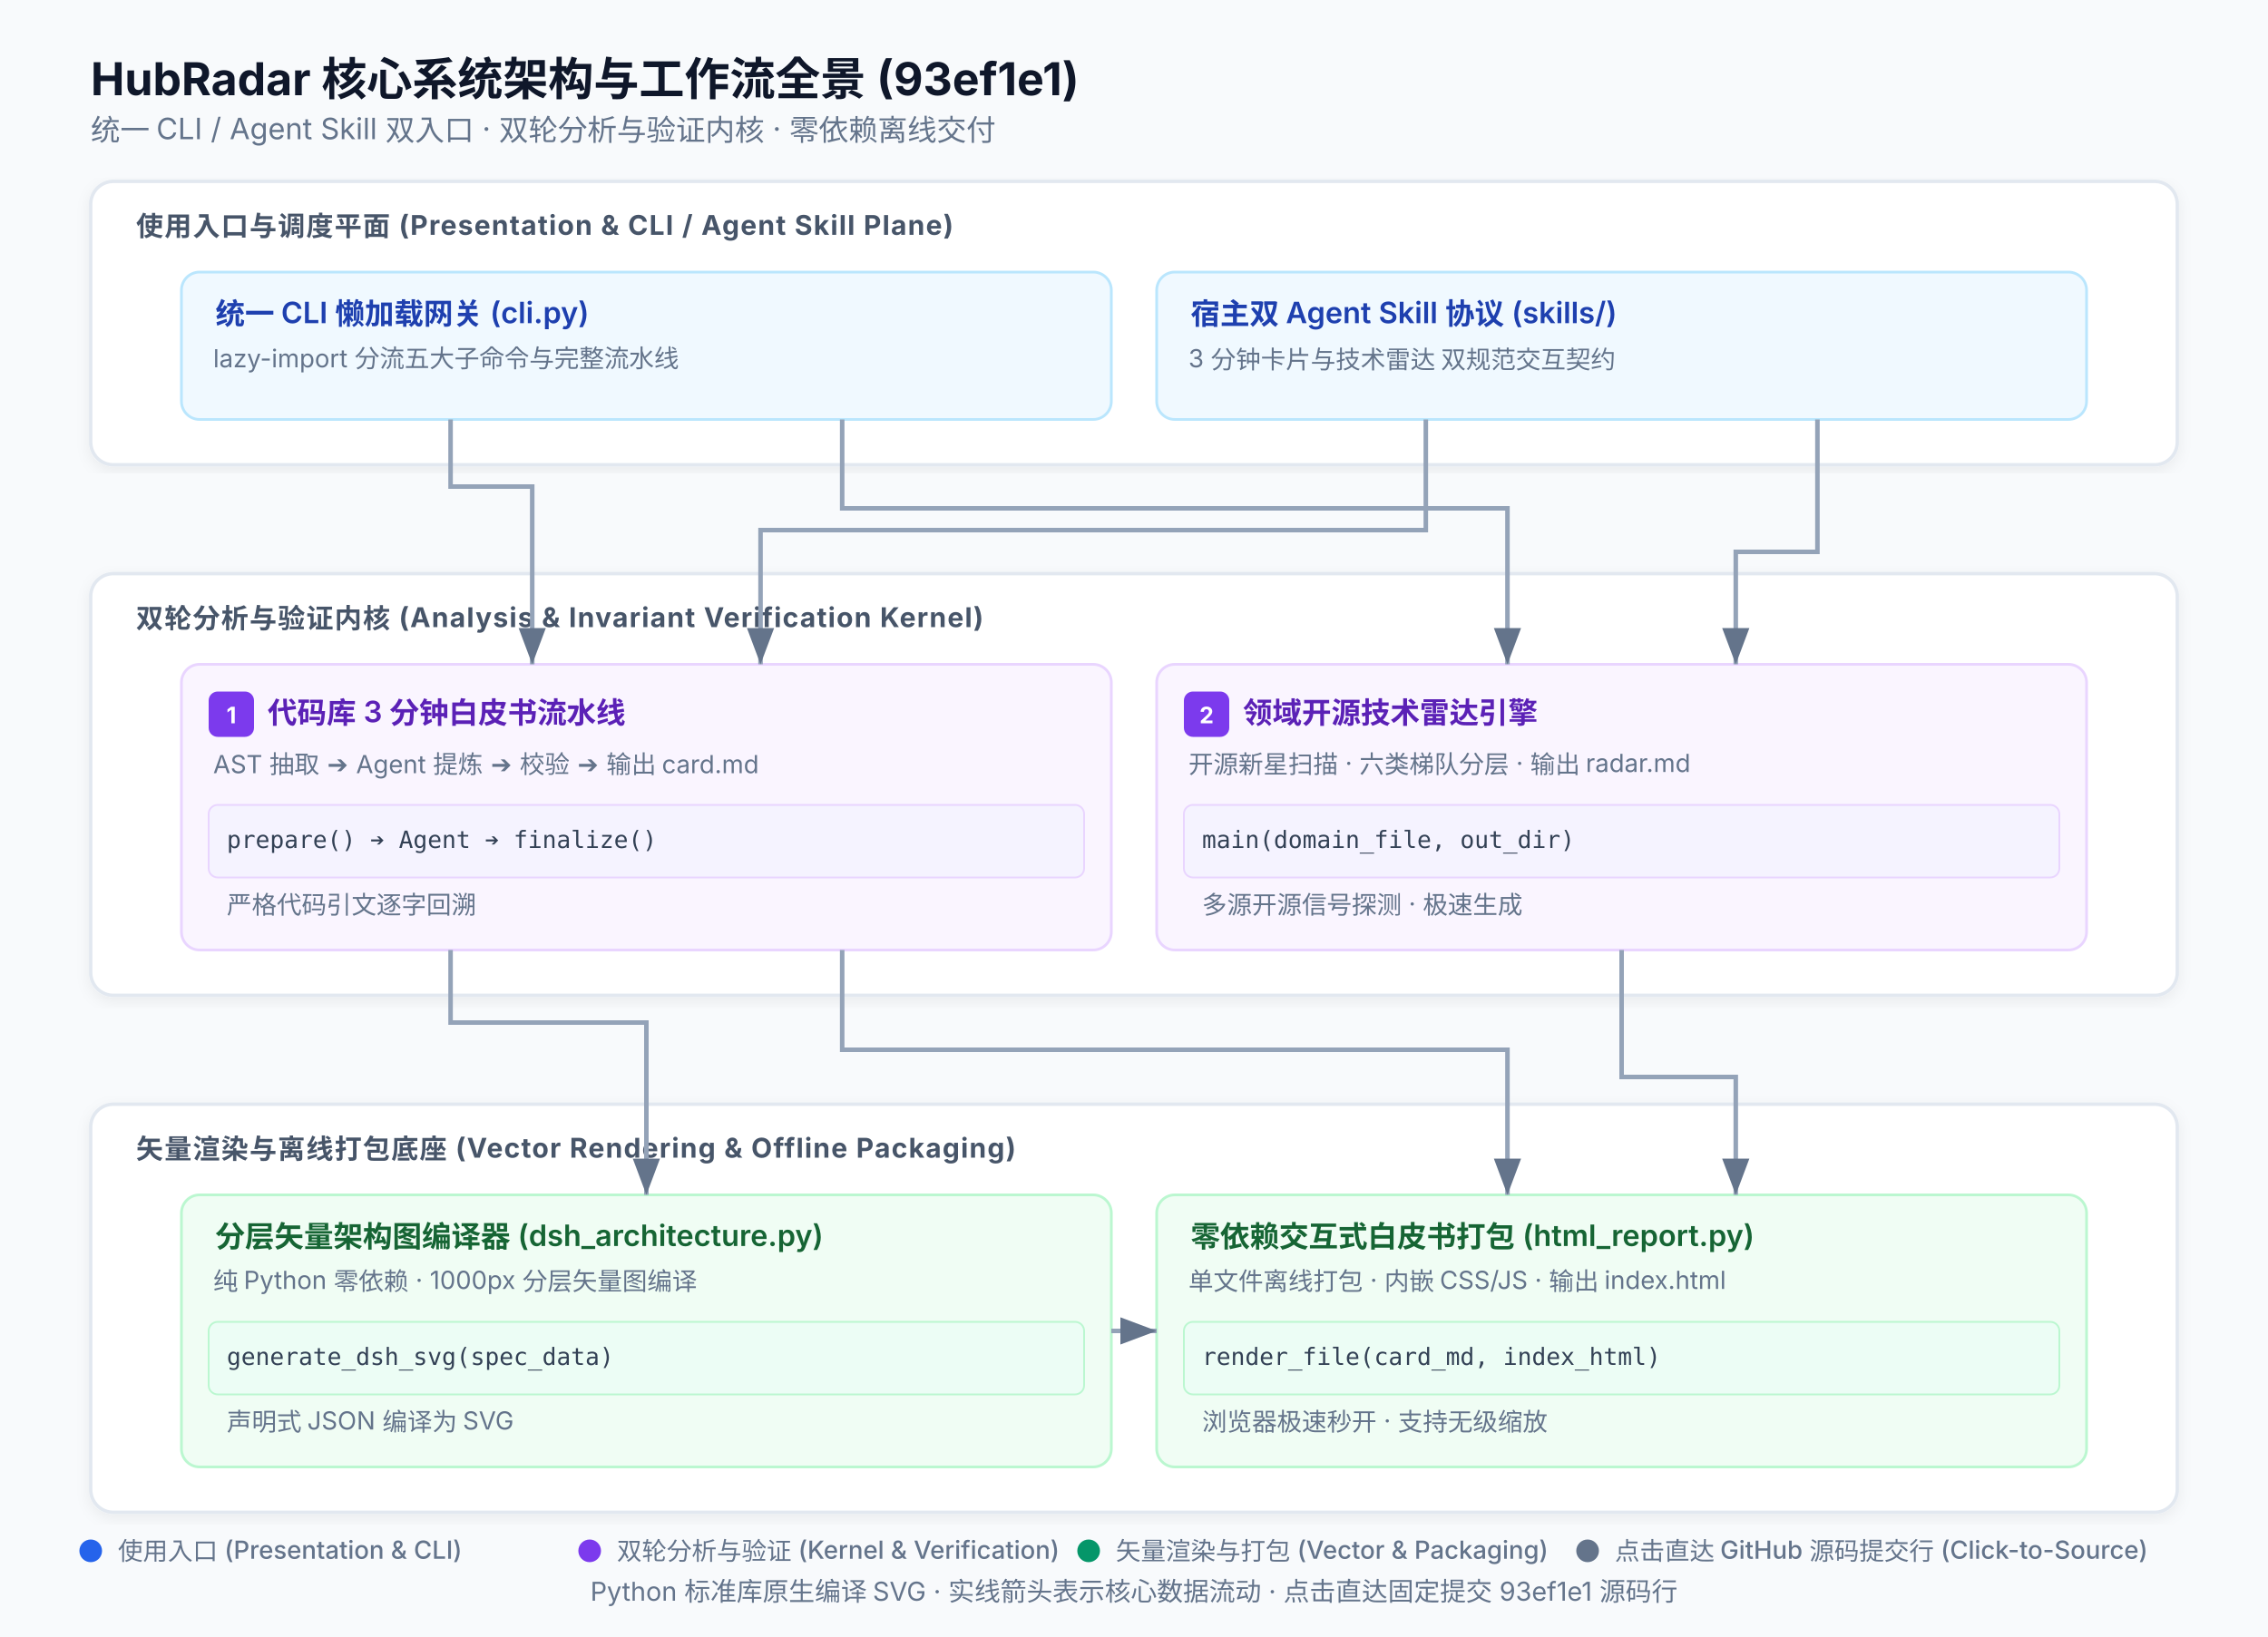
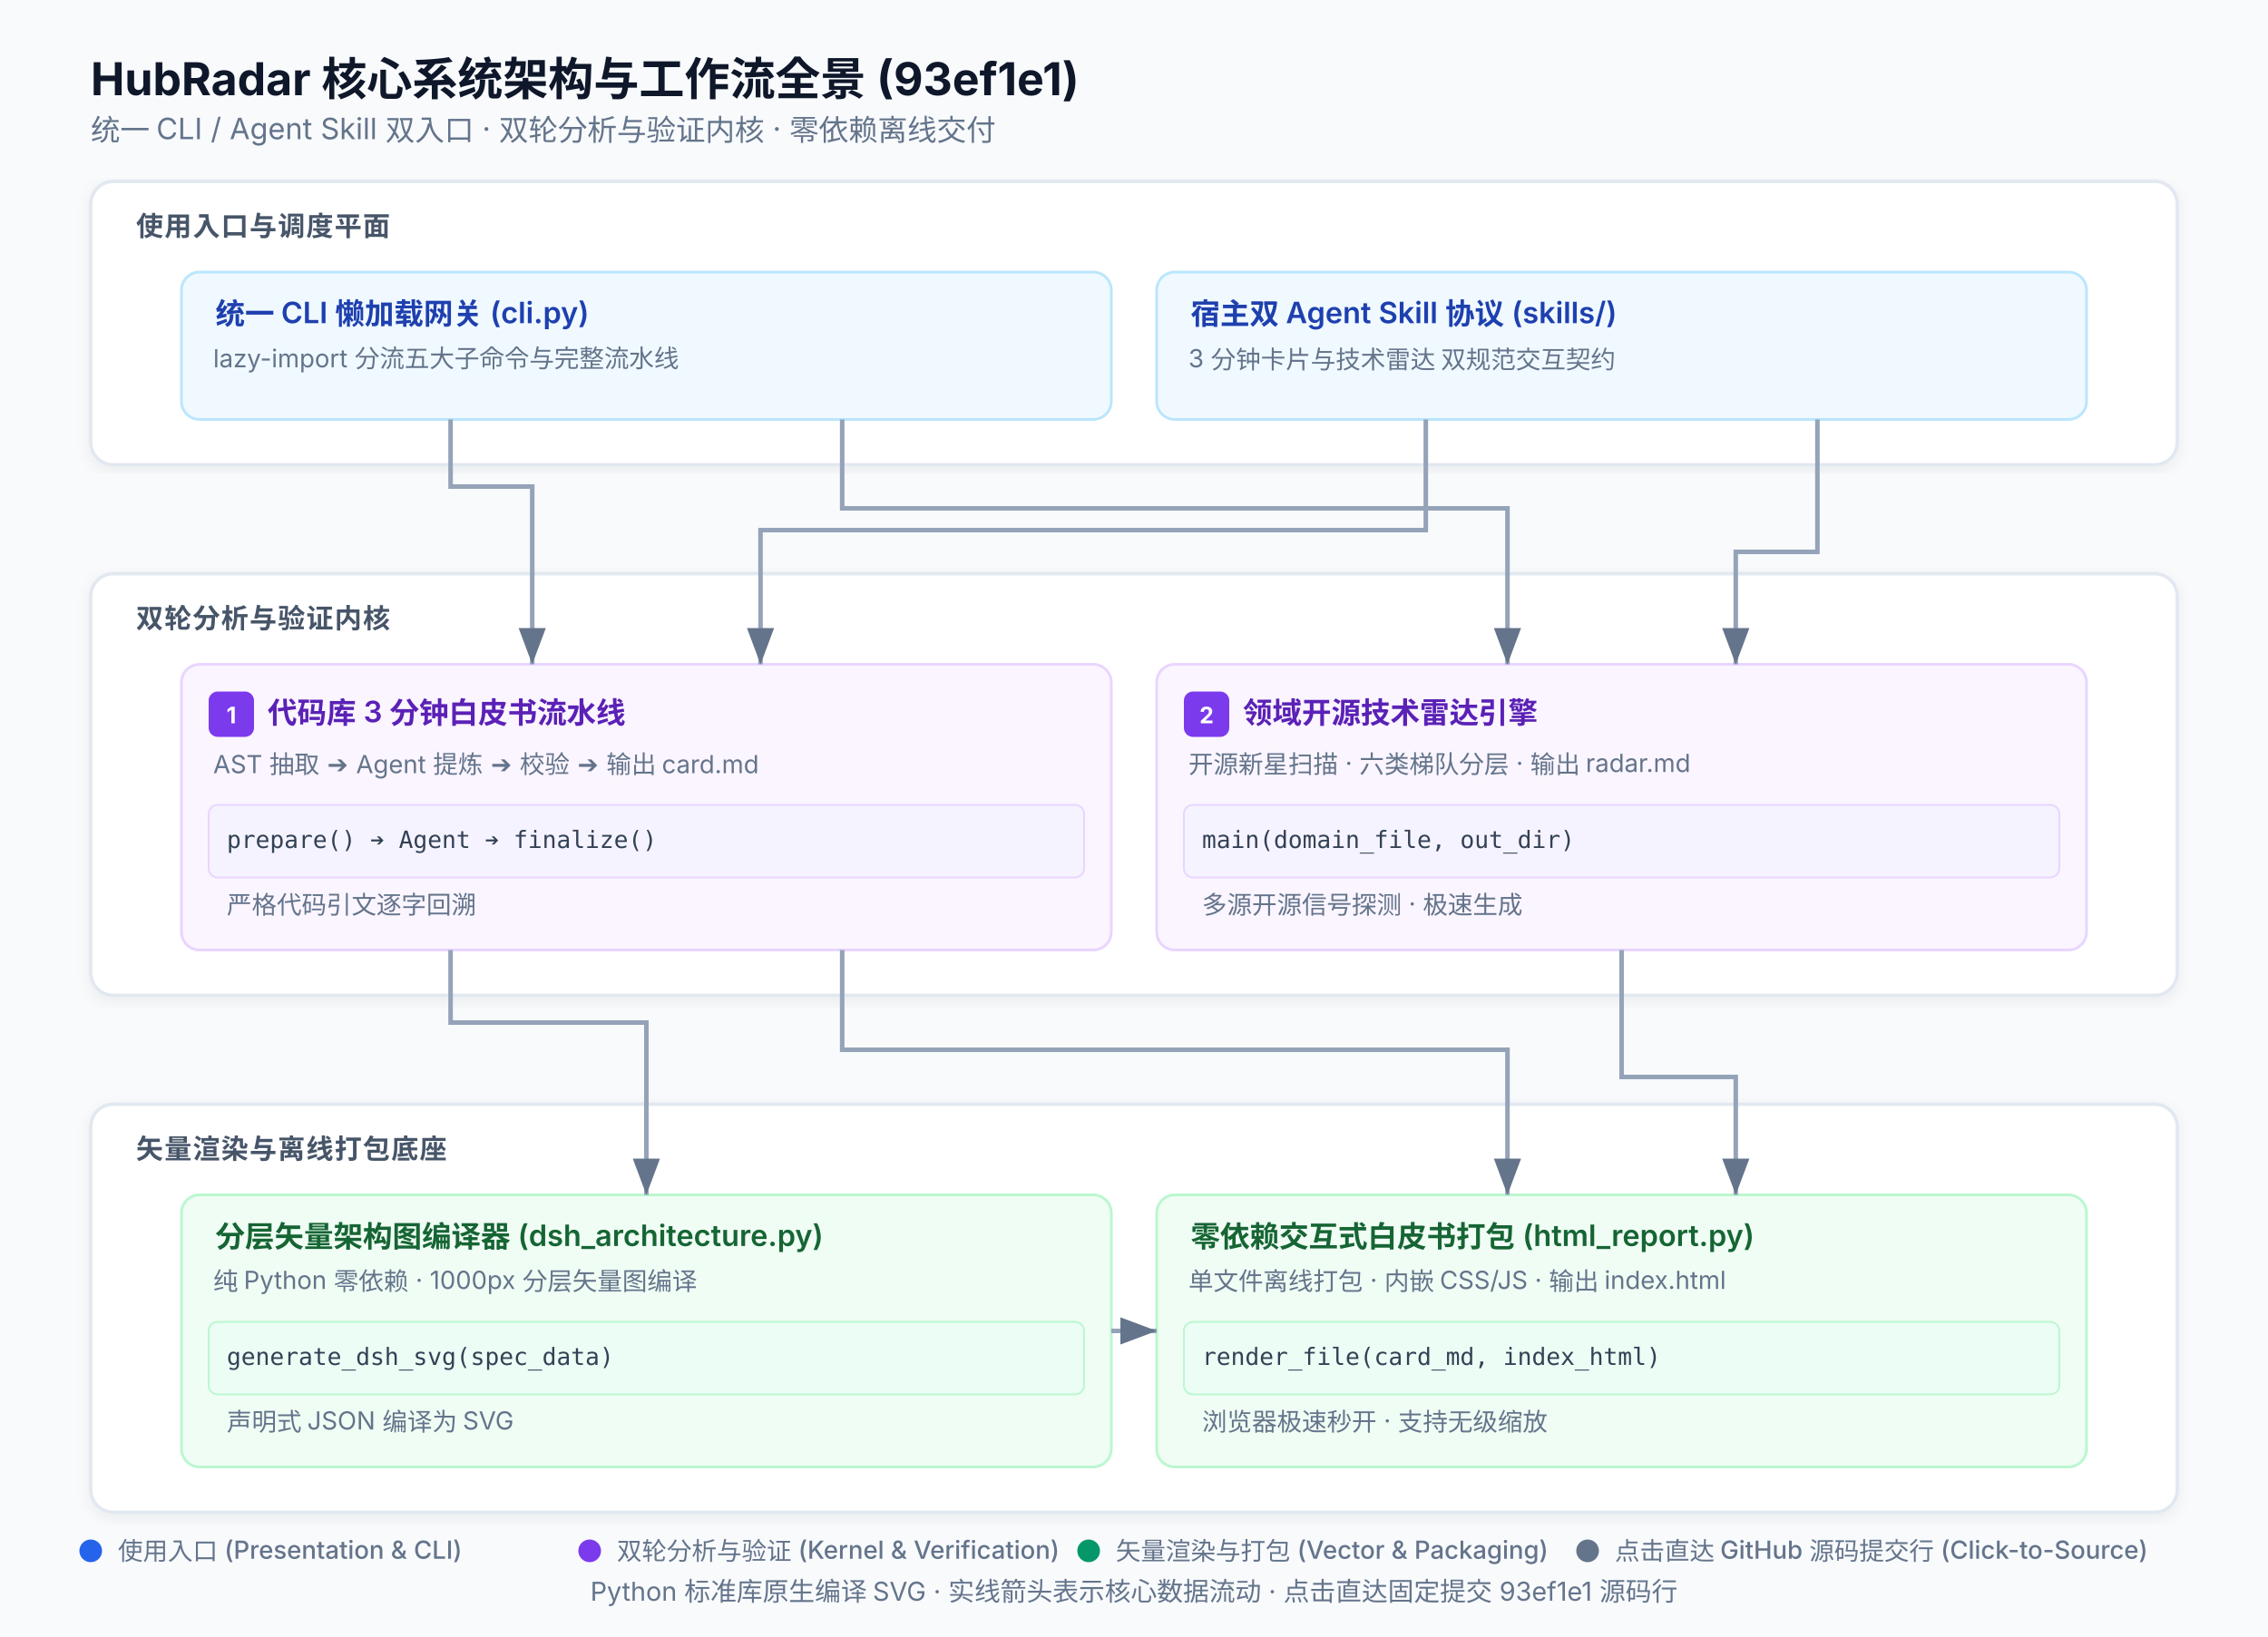
<svg xmlns="http://www.w3.org/2000/svg" viewBox="0 0 1000 722" width="1000" height="722" style="max-width:100%;height:auto;display:block;margin:0 auto;" role="img" aria-label="HubRadar 核心系统架构与工作流全景 (93ef1e1)">
  <defs>
    <marker id="arrow-blue-hubradar" markerWidth="8" markerHeight="6" refX="8" refY="3" orient="auto">
      <polygon points="0 0, 8 3, 0 6" fill="#2563eb" />
    </marker>
    <marker id="arrow-gray-hubradar" markerWidth="8" markerHeight="6" refX="8" refY="3" orient="auto">
      <polygon points="0 0, 8 3, 0 6" fill="#64748b" />
    </marker>
    <marker id="arrow-emerald-hubradar" markerWidth="8" markerHeight="6" refX="8" refY="3" orient="auto">
      <polygon points="0 0, 8 3, 0 6" fill="#059669" />
    </marker>
    <filter id="card-shadow-hubradar" x="-3%" y="-3%" width="106%" height="106%">
      <feDropShadow dx="0" dy="2" stdDeviation="3" flood-opacity="0.06" />
    </filter>
    <filter id="card-hover-shadow-hubradar" x="-5%" y="-5%" width="110%" height="110%">
      <feDropShadow dx="0" dy="4" stdDeviation="6" flood-opacity="0.12" />
    </filter>
  </defs>
  <style>
    text { font-family: -apple-system, BlinkMacSystemFont, "Segoe UI", "PingFang SC", "Hiragino Sans GB", sans-serif; }
    .canvas-bg { fill: var(--surface, #f8fafc); }
    .arch-title { font-size: 20px; font-weight: 700; fill: var(--text, #0f172a); }
    .arch-subtitle { font-size: 13px; font-weight: 400; fill: var(--muted, #64748b); }
    .layer-container { fill: var(--bg, #ffffff); stroke: var(--line, #e2e8f0); }
    .layer-title { font-size: 12px; font-weight: 700; fill: var(--muted, #475569); letter-spacing: 0.5px; text-transform: uppercase; }
    .card-title { font-size: 13px; font-weight: 600; }
    .card-desc { font-size: 11px; font-weight: 400; fill: #64748b; }
    .code-pill { font-size: 10.5px; font-family: ui-monospace, SFMono-Regular, Menlo, Monaco, monospace; fill: #334155; }
    .badge-text { font-size: 10px; font-weight: 700; fill: #ffffff; }
    .footer-note { font-size: 11.5px; font-weight: 400; fill: var(--muted, #64748b); }
    .legend-text { font-size: 11px; font-weight: 500; fill: var(--muted, #64748b); }
    a.card-anchor { text-decoration: none; cursor: pointer; }
    a.card-anchor:hover rect.card-rect { stroke-width: 2px; stroke: #2563eb; filter: url(#card-hover-shadow-hubradar); }
    a.card-anchor:hover text.card-title { fill: #2563eb; }
    :root[data-theme=dark] .canvas-bg { fill: #0f172a; }
    :root[data-theme=dark] .arch-title { fill: #f8fafc; }
    :root[data-theme=dark] .arch-subtitle { fill: #94a3b8; }
    :root[data-theme=dark] .layer-container { fill: #172236; stroke: #334155; }
    :root[data-theme=dark] .layer-title { fill: #94a3b8; }
    :root[data-theme=dark] .footer-note { fill: #94a3b8; }
    :root[data-theme=dark] .legend-text { fill: #94a3b8; }
    :root[data-theme=dark] .card-desc { fill: #94a3b8; }
    @media (prefers-color-scheme: dark) {
      .canvas-bg { fill: #0f172a; }
      .arch-title { fill: #f8fafc; }
      .arch-subtitle { fill: #94a3b8; }
      .layer-container { fill: #172236; stroke: #334155; }
      .layer-title { fill: #94a3b8; }
      .footer-note { fill: #94a3b8; }
      .legend-text { fill: #94a3b8; }
      .card-desc { fill: #94a3b8; }
    }
  </style>
  <rect width="1000" height="722" class="canvas-bg" data-graph-role="background" />
  <text x="40" y="42" class="arch-title">HubRadar 核心系统架构与工作流全景 (93ef1e1)</text>
  <text x="40" y="62" class="arch-subtitle">统一 CLI / Agent Skill 双入口 · 双轮分析与验证内核 · 零依赖离线交付</text>
  <rect x="40" y="80" width="920" height="125" rx="10" stroke-width="1.5" class="layer-container" filter="url(#card-shadow-hubradar)" data-graph-role="container" data-layer-id="presentation" />
-   <text x="60" y="104" class="layer-title">使用入口与调度平面 (Presentation &amp; CLI / Agent Skill Plane)</text>
+   <text x="60" y="104" class="layer-title">使用入口与调度平面</text>
  <a class="card-anchor" href="https://github.com/Li-Sanze/hubradar/blob/93ef1e15c8e79c0a5a337e19624b002ef7906cbb/hubradar/cli.py#L44-L88" target="_blank" rel="noopener">
    <g transform="translate(80, 120)" data-card-id="cli">
      <rect width="410" height="65" rx="8" fill="#f0f9ff" stroke="#bae6fd" stroke-width="1.2" class="card-rect" />
      <text x="15" y="23" class="card-title" fill="#1e40af">统一 CLI 懒加载网关 (cli.py)</text>
      <text x="14" y="42" class="card-desc">lazy-import 分流五大子命令与完整流水线</text>
    </g>
  </a>
  <a class="card-anchor" href="https://github.com/Li-Sanze/hubradar/blob/93ef1e15c8e79c0a5a337e19624b002ef7906cbb/skills/hubradar/SKILL.md#L1-L35" target="_blank" rel="noopener">
    <g transform="translate(510, 120)" data-card-id="skills">
      <rect width="410" height="65" rx="8" fill="#f0f9ff" stroke="#bae6fd" stroke-width="1.2" class="card-rect" />
      <text x="15" y="23" class="card-title" fill="#1e40af">宿主双 Agent Skill 协议 (skills/)</text>
      <text x="14" y="42" class="card-desc">3 分钟卡片与技术雷达 双规范交互契约</text>
    </g>
  </a>
  <rect x="40" y="253" width="920" height="186" rx="10" stroke-width="1.5" class="layer-container" filter="url(#card-shadow-hubradar)" data-graph-role="container" data-layer-id="analysis" />
-   <text x="60" y="277" class="layer-title">双轮分析与验证内核 (Analysis &amp; Invariant Verification Kernel)</text>
+   <text x="60" y="277" class="layer-title">双轮分析与验证内核</text>
  <a class="card-anchor" href="https://github.com/Li-Sanze/hubradar/blob/93ef1e15c8e79c0a5a337e19624b002ef7906cbb/hubradar/finalize.py#L53-L170" target="_blank" rel="noopener">
    <g transform="translate(80, 293)" data-card-id="distill">
      <rect width="410" height="126" rx="8" fill="#faf5ff" stroke="#e9d5ff" stroke-width="1.2" class="card-rect" />
      <rect x="12" y="12" width="20" height="20" rx="4" fill="#7c3aed" />
      <text x="22" y="26" text-anchor="middle" class="badge-text">1</text>
      <text x="38" y="26" class="card-title" fill="#5b21b6">代码库 3 分钟白皮书流水线</text>
      <text x="14" y="48" class="card-desc">AST 抽取 ➔ Agent 提炼 ➔ 校验 ➔ 输出 card.md</text>
      <rect x="12" y="62" width="386" height="32" rx="4" fill="#f5f3ff" stroke="#e9d5ff" stroke-width="0.8" />
      <text x="20" y="81" class="code-pill">prepare() ➔ Agent ➔ finalize()</text>
      <text x="20" y="110" class="card-desc" fill="#5b21b6">严格代码引文逐字回溯</text>
    </g>
  </a>
-   <a class="card-anchor" href="https://github.com/Li-Sanze/hubradar/blob/93ef1e15c8e79c0a5a337e19624b002ef7906cbb/hubradar/radar.py#L70-L115" target="_blank" rel="noopener">
+   <a class="card-anchor" href="https://github.com/Li-Sanze/hubradar/blob/93ef1e15c8e79c0a5a337e19624b002ef7906cbb/hubradar/radar.py#L70-L169" target="_blank" rel="noopener">
    <g transform="translate(510, 293)" data-card-id="radar">
      <rect width="410" height="126" rx="8" fill="#faf5ff" stroke="#e9d5ff" stroke-width="1.2" class="card-rect" />
      <rect x="12" y="12" width="20" height="20" rx="4" fill="#7c3aed" />
      <text x="22" y="26" text-anchor="middle" class="badge-text">2</text>
      <text x="38" y="26" class="card-title" fill="#5b21b6">领域开源技术雷达引擎</text>
      <text x="14" y="48" class="card-desc">开源新星扫描 · 六类梯队分层 · 输出 radar.md</text>
      <rect x="12" y="62" width="386" height="32" rx="4" fill="#f5f3ff" stroke="#e9d5ff" stroke-width="0.8" />
      <text x="20" y="81" class="code-pill">main(domain_file, out_dir)</text>
      <text x="20" y="110" class="card-desc" fill="#5b21b6">多源开源信号探测 · 极速生成</text>
    </g>
  </a>
  <rect x="40" y="487" width="920" height="180" rx="10" stroke-width="1.5" class="layer-container" filter="url(#card-shadow-hubradar)" data-graph-role="container" data-layer-id="output" />
-   <text x="60" y="511" class="layer-title">矢量渲染与离线打包底座 (Vector Rendering &amp; Offline Packaging)</text>
+   <text x="60" y="511" class="layer-title">矢量渲染与离线打包底座</text>
  <a class="card-anchor" href="https://github.com/Li-Sanze/hubradar/blob/93ef1e15c8e79c0a5a337e19624b002ef7906cbb/hubradar/dsh_architecture.py#L78-L150" target="_blank" rel="noopener">
    <g transform="translate(80, 527)" data-card-id="svg">
      <rect width="410" height="120" rx="8" fill="#f0fdf4" stroke="#bbf7d0" stroke-width="1.2" class="card-rect" />
      <text x="15" y="23" class="card-title" fill="#166534">分层矢量架构图编译器 (dsh_architecture.py)</text>
      <text x="14" y="42" class="card-desc">纯 Python 零依赖 · 1000px 分层矢量图编译</text>
      <rect x="12" y="56" width="386" height="32" rx="4" fill="#ecfdf5" stroke="#bbf7d0" stroke-width="0.8" />
      <text x="20" y="75" class="code-pill">generate_dsh_svg(spec_data)</text>
      <text x="20" y="104" class="card-desc" fill="#166534">声明式 JSON 编译为 SVG</text>
    </g>
  </a>
  <a class="card-anchor" href="https://github.com/Li-Sanze/hubradar/blob/93ef1e15c8e79c0a5a337e19624b002ef7906cbb/hubradar/html_report.py#L145-L154" target="_blank" rel="noopener">
    <g transform="translate(510, 527)" data-card-id="html">
      <rect width="410" height="120" rx="8" fill="#f0fdf4" stroke="#bbf7d0" stroke-width="1.2" class="card-rect" />
      <text x="15" y="23" class="card-title" fill="#166534">零依赖交互式白皮书打包 (html_report.py)</text>
      <text x="14" y="42" class="card-desc">单文件离线打包 · 内嵌 CSS/JS · 输出 index.html</text>
      <rect x="12" y="56" width="386" height="32" rx="4" fill="#ecfdf5" stroke="#bbf7d0" stroke-width="0.8" />
      <text x="20" y="75" class="code-pill">render_file(card_md, index_html)</text>
      <text x="20" y="104" class="card-desc" fill="#166534">浏览器极速秒开 · 支持无级缩放</text>
    </g>
  </a>
  <polyline points="198.667,185 198.667,214.6 234.667,214.6 234.667,293" fill="none" stroke="#94a3b8" stroke-width="2" marker-end="url(#arrow-gray-hubradar)" data-edge-from="cli" data-edge-to="distill" />
  <polyline points="371.333,185 371.333,224.2 664.667,224.2 664.667,293" fill="none" stroke="#94a3b8" stroke-width="2" marker-end="url(#arrow-gray-hubradar)" data-edge-from="cli" data-edge-to="radar" />
  <polyline points="628.667,185 628.667,233.8 335.333,233.8 335.333,293" fill="none" stroke="#94a3b8" stroke-width="2" marker-end="url(#arrow-gray-hubradar)" data-edge-from="skills" data-edge-to="distill" />
  <polyline points="801.333,185 801.333,243.4 765.333,243.4 765.333,293" fill="none" stroke="#94a3b8" stroke-width="2" marker-end="url(#arrow-gray-hubradar)" data-edge-from="skills" data-edge-to="radar" />
  <polyline points="198.667,419 198.667,451 285,451 285,527" fill="none" stroke="#94a3b8" stroke-width="2" marker-end="url(#arrow-gray-hubradar)" data-edge-from="distill" data-edge-to="svg" />
  <polyline points="371.333,419 371.333,463 664.667,463 664.667,527" fill="none" stroke="#94a3b8" stroke-width="2" marker-end="url(#arrow-gray-hubradar)" data-edge-from="distill" data-edge-to="html" />
  <polyline points="715,419 715,475 765.333,475 765.333,527" fill="none" stroke="#94a3b8" stroke-width="2" marker-end="url(#arrow-gray-hubradar)" data-edge-from="radar" data-edge-to="html" />
  <polyline points="490,587 500,587 500,587 510,587" fill="none" stroke="#94a3b8" stroke-width="2" marker-end="url(#arrow-gray-hubradar)" data-edge-from="svg" data-edge-to="html" />
  <circle cx="40" cy="684" r="5" fill="#2563eb" />
  <text x="52" y="688" class="legend-text">使用入口 (Presentation &amp; CLI)</text>
  <circle cx="260" cy="684" r="5" fill="#7c3aed" />
  <text x="272" y="688" class="legend-text">双轮分析与验证 (Kernel &amp; Verification)</text>
  <circle cx="480" cy="684" r="5" fill="#059669" />
  <text x="492" y="688" class="legend-text">矢量渲染与打包 (Vector &amp; Packaging)</text>
  <circle cx="700" cy="684" r="5" fill="#64748b" />
  <text x="712" y="688" class="legend-text">点击直达 GitHub 源码提交行 (Click-to-Source)</text>
  <text x="500" y="706" text-anchor="middle" class="footer-note">Python 标准库原生编译 SVG · 实线箭头表示核心数据流动 · 点击直达固定提交 93ef1e1 源码行</text>
</svg>
